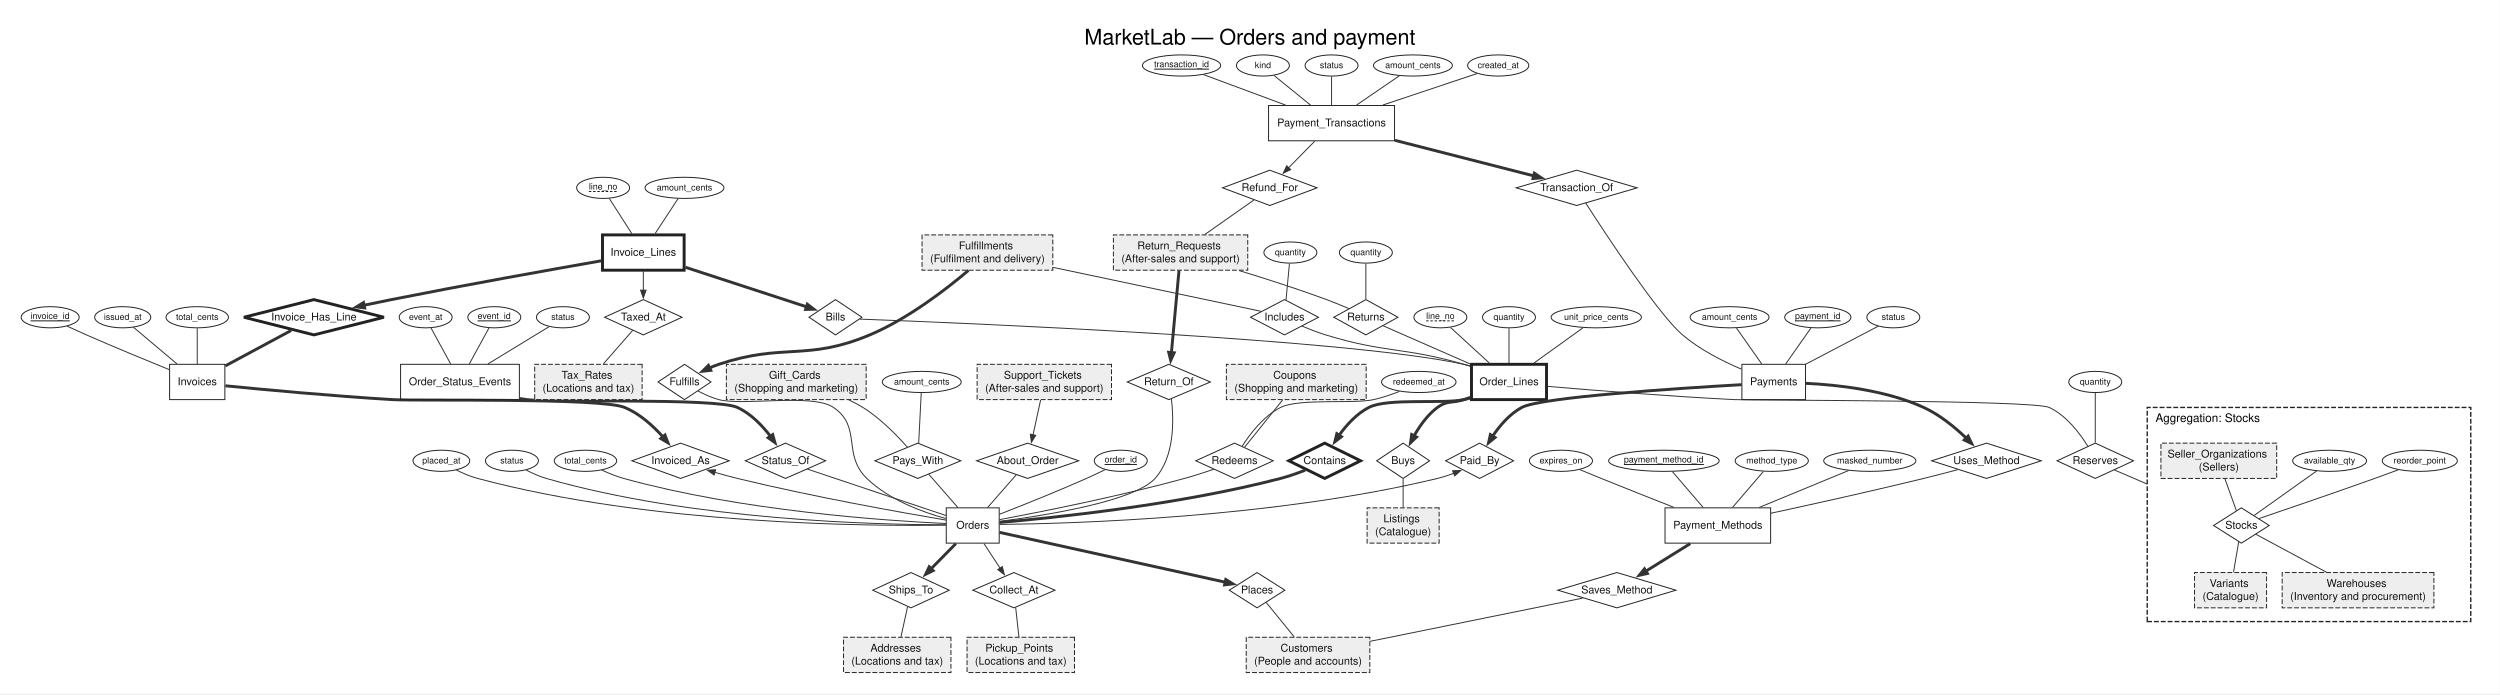
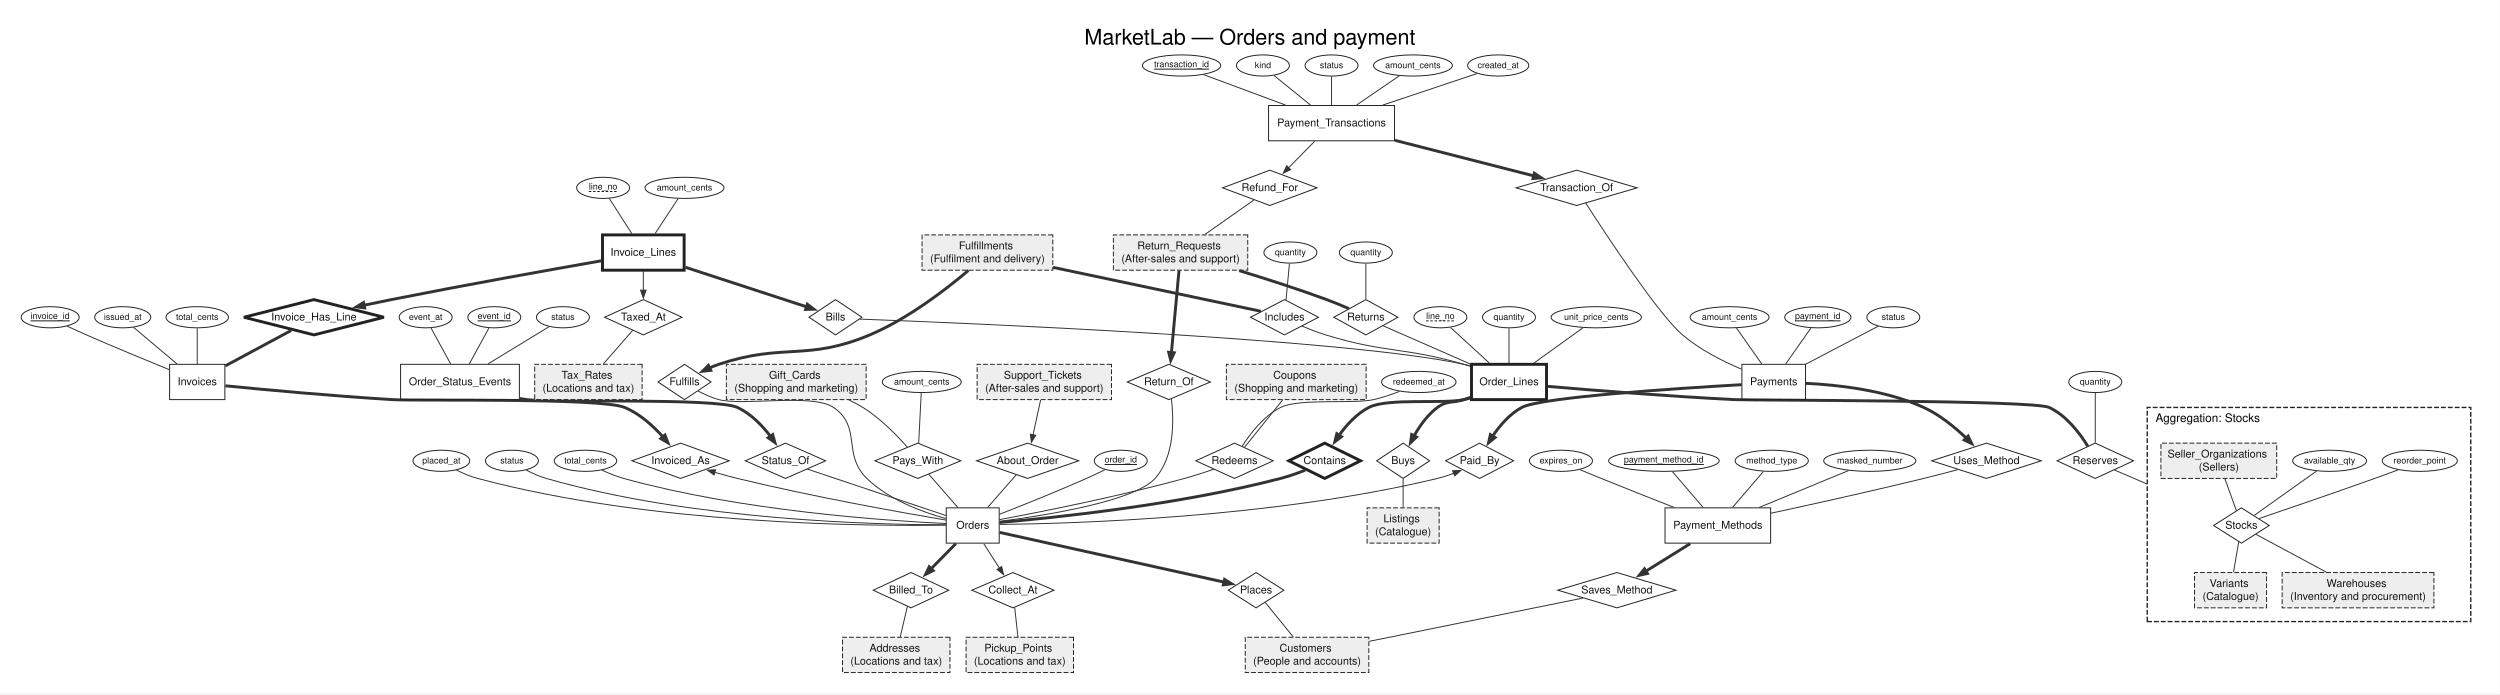
<svg xmlns="http://www.w3.org/2000/svg" width="2550pt" height="708pt" viewBox="0.00 0.00 2550.00 708.00">
  <g id="graph0" class="graph" transform="scale(1 1) rotate(0) translate(21.6 686)">
    <polygon fill="white" stroke="none" points="-21.6,21.6 -21.6,-686 2528.18,-686 2528.18,21.6 -21.6,21.6" />
    <text xml:space="preserve" text-anchor="middle" x="1253.29" y="-640.6" font-family="Helvetica,sans-Serif" font-size="22.00">MarketLab — Orders and payment</text>
    <g id="clust1" class="cluster">
      <polygon fill="none" stroke="#222222" stroke-width="1.4" stroke-dasharray="5,2" points="2168.58,-52 2168.58,-270.4 2498.58,-270.4 2498.58,-52 2168.58,-52" />
      <text xml:space="preserve" text-anchor="middle" x="2230.28" y="-255.6" font-family="Helvetica,sans-Serif" font-size="12.00">Aggregation: Stocks</text>
    </g>
    <g id="node1" class="node">
-       <polygon fill="#eeeeee" stroke="#222222" stroke-dasharray="5,2" points="948.36,-36 838.8,-36 838.8,0 948.36,0 948.36,-36" />
-       <text xml:space="preserve" text-anchor="middle" x="893.58" y="-21.3" font-family="Helvetica,sans-Serif" font-size="11.00" fill="#111111">Addresses- </text>
-       <text xml:space="preserve" text-anchor="middle" x="893.58" y="-8.1" font-family="Helvetica,sans-Serif" font-size="11.00" fill="#111111">(Locations and tax)</text>
+       <polygon fill="#eeeeee" stroke="#222222" stroke-dasharray="5,2" points="947.36,-36 837.8,-36 837.8,0 947.36,0 947.36,-36" />
+       <text xml:space="preserve" text-anchor="middle" x="892.58" y="-21.3" font-family="Helvetica,sans-Serif" font-size="11.00" fill="#111111">Addresses+ </text>
+       <text xml:space="preserve" text-anchor="middle" x="892.58" y="-8.1" font-family="Helvetica,sans-Serif" font-size="11.00" fill="#111111">(Locations and tax)</text>
    </g>
    <g id="node2" class="node">
      <polygon fill="#eeeeee" stroke="#222222" stroke-dasharray="5,2" points="1371.87,-314.4 1229.29,-314.4 1229.29,-278.4 1371.87,-278.4 1371.87,-314.4" />
      <text xml:space="preserve" text-anchor="middle" x="1300.58" y="-299.7" font-family="Helvetica,sans-Serif" font-size="11.00" fill="#111111">Coupons</text>
      <text xml:space="preserve" text-anchor="middle" x="1300.58" y="-286.5" font-family="Helvetica,sans-Serif" font-size="11.00" fill="#111111">(Shopping and marketing)</text>
    </g>
    <g id="node70" class="node">
      <polygon fill="none" stroke="#222222" points="1237.58,-234 1198.1,-216 1237.58,-198 1277.06,-216 1237.58,-234" />
      <text xml:space="preserve" text-anchor="middle" x="1237.58" y="-212.7" font-family="Helvetica,sans-Serif" font-size="11.00" fill="#111111">Redeems</text>
    </g>
    <g id="edge70" class="edge">
      <path fill="none" stroke="#333333" d="M1286.6,-278C1274.85,-263.38 1258.35,-242.84 1247.8,-229.72" />
    </g>
    <g id="node3" class="node">
-       <polygon fill="#eeeeee" stroke="#222222" stroke-dasharray="5,2" points="1375.62,-36 1249.55,-36 1249.55,0 1375.62,0 1375.62,-36" />
-       <text xml:space="preserve" text-anchor="middle" x="1312.58" y="-21.3" font-family="Helvetica,sans-Serif" font-size="11.00" fill="#111111">Customers- </text>
-       <text xml:space="preserve" text-anchor="middle" x="1312.58" y="-8.1" font-family="Helvetica,sans-Serif" font-size="11.00" fill="#111111">(People and accounts)</text>
+       <polygon fill="#eeeeee" stroke="#222222" stroke-dasharray="5,2" points="1374.62,-36 1248.55,-36 1248.55,0 1374.62,0 1374.62,-36" />
+       <text xml:space="preserve" text-anchor="middle" x="1311.58" y="-21.3" font-family="Helvetica,sans-Serif" font-size="11.00" fill="#111111">Customers+ </text>
+       <text xml:space="preserve" text-anchor="middle" x="1311.58" y="-8.1" font-family="Helvetica,sans-Serif" font-size="11.00" fill="#111111">(People and accounts)</text>
    </g>
    <g id="node4" class="node">
      <polygon fill="#eeeeee" stroke="#222222" stroke-dasharray="5,2" points="1052.27,-446.4 918.89,-446.4 918.89,-410.4 1052.27,-410.4 1052.27,-446.4" />
      <text xml:space="preserve" text-anchor="middle" x="985.58" y="-431.7" font-family="Helvetica,sans-Serif" font-size="11.00" fill="#111111">Fulfillments</text>
      <text xml:space="preserve" text-anchor="middle" x="985.58" y="-418.5" font-family="Helvetica,sans-Serif" font-size="11.00" fill="#111111">(Fulfilment and delivery)</text>
    </g>
    <g id="node67" class="node">
      <polygon fill="none" stroke="#222222" points="676.58,-314.4 649.58,-296.4 676.58,-278.4 703.58,-296.4 676.58,-314.4" />
      <text xml:space="preserve" text-anchor="middle" x="676.58" y="-293.1" font-family="Helvetica,sans-Serif" font-size="11.00" fill="#111111">Fulfills</text>
    </g>
    <g id="edge63" class="edge">
      <path fill="none" stroke="#333333" stroke-width="3" d="M966.29,-410.24C943.75,-391.14 904.57,-360.82 865.58,-344.4 801.32,-317.33 777.72,-336.49 711.58,-314.4 708.39,-313.33 705.11,-312.04 701.9,-310.64" />
      <polygon fill="#333333" stroke="#333333" stroke-width="3" points="703.4,-308.25 694.97,-307.34 700.99,-313.31 703.4,-308.25" />
    </g>
    <g id="node76" class="node">
      <polygon fill="none" stroke="#222222" points="1288.58,-380.4 1253.93,-362.4 1288.58,-344.4 1323.24,-362.4 1288.58,-380.4" />
      <text xml:space="preserve" text-anchor="middle" x="1288.58" y="-359.1" font-family="Helvetica,sans-Serif" font-size="11.00" fill="#111111">Includes</text>
    </g>
    <g id="edge79" class="edge">
-       <path fill="none" stroke="#333333" d="M1052.45,-413.28C1119.55,-399.1 1219.25,-378.04 1264.59,-368.47" />
+       <path fill="none" stroke="#333333" stroke-width="3" d="M1052.45,-413.28C1119.55,-399.1 1219.25,-378.04 1264.59,-368.47" />
    </g>
    <g id="node5" class="node">
      <polygon fill="#eeeeee" stroke="#222222" stroke-dasharray="5,2" points="861.87,-314.4 719.29,-314.4 719.29,-278.4 861.87,-278.4 861.87,-314.4" />
      <text xml:space="preserve" text-anchor="middle" x="790.58" y="-299.7" font-family="Helvetica,sans-Serif" font-size="11.00" fill="#111111">Gift_Cards</text>
      <text xml:space="preserve" text-anchor="middle" x="790.58" y="-286.5" font-family="Helvetica,sans-Serif" font-size="11.00" fill="#111111">(Shopping and marketing)</text>
    </g>
    <g id="node72" class="node">
      <polygon fill="none" stroke="#222222" points="914.58,-234 870.76,-216 914.58,-198 958.41,-216 914.58,-234" />
      <text xml:space="preserve" text-anchor="middle" x="914.58" y="-212.7" font-family="Helvetica,sans-Serif" font-size="11.00" fill="#111111">Pays_With</text>
    </g>
    <g id="edge73" class="edge">
      <path fill="none" stroke="#333333" d="M844.29,-278.05C849.25,-275.74 854.1,-273.19 858.58,-270.4 876.37,-259.32 893.27,-241.92 903.77,-230.01" />
    </g>
    <g id="node6" class="node">
      <polygon fill="none" stroke="#222222" stroke-width="3" points="676.22,-446.4 592.95,-446.4 592.95,-410.4 676.22,-410.4 676.22,-446.4" />
      <text xml:space="preserve" text-anchor="middle" x="634.58" y="-425.1" font-family="Helvetica,sans-Serif" font-size="11.00" fill="#111111">Invoice_Lines</text>
    </g>
    <g id="node64" class="node">
      <polygon fill="none" stroke="#222222" points="830.58,-380.4 803.58,-362.4 830.58,-344.4 857.58,-362.4 830.58,-380.4" />
      <text xml:space="preserve" text-anchor="middle" x="830.58" y="-359.1" font-family="Helvetica,sans-Serif" font-size="11.00" fill="#111111">Bills</text>
    </g>
    <g id="edge57" class="edge">
      <path fill="none" stroke="#333333" stroke-width="3" d="M677.59,-413.35C715,-401.14 768.21,-383.77 801,-373.06" />
      <polygon fill="#333333" stroke="#333333" stroke-width="3" points="801.85,-375.73 808.59,-370.58 800.11,-370.4 801.85,-375.73" />
    </g>
    <g id="node65" class="node">
      <polygon fill="none" stroke="#222222" points="634.58,-380.4 595.09,-362.4 634.58,-344.4 674.07,-362.4 634.58,-380.4" />
      <text xml:space="preserve" text-anchor="middle" x="634.58" y="-359.1" font-family="Helvetica,sans-Serif" font-size="11.00" fill="#111111">Taxed_At</text>
    </g>
    <g id="edge59" class="edge">
      <path fill="none" stroke="#333333" d="M634.58,-409.23C634.58,-403.17 634.58,-396.3 634.58,-389.74" />
      <polygon fill="#333333" stroke="#333333" points="637.38,-390.03 634.58,-382.03 631.78,-390.03 637.38,-390.03" />
    </g>
    <g id="node66" class="node">
      <polygon fill="none" stroke="#222222" stroke-width="3" points="298.58,-380.4 227.19,-362.4 298.58,-344.4 369.97,-362.4 298.58,-380.4" />
      <text xml:space="preserve" text-anchor="middle" x="298.58" y="-359.1" font-family="Helvetica,sans-Serif" font-size="11.00" fill="#111111">Invoice_Has_Line</text>
    </g>
    <g id="edge61" class="edge">
      <path fill="none" stroke="#333333" stroke-width="3" d="M591.76,-419.99C540.68,-411.05 452.76,-395.36 377.58,-380.4 368.49,-378.59 358.83,-376.58 349.51,-374.6" />
      <polygon fill="#333333" stroke="#333333" stroke-width="3" points="350.36,-371.92 341.95,-372.98 349.18,-377.4 350.36,-371.92" />
    </g>
    <g id="node7" class="node">
      <ellipse fill="none" stroke="#222222" cx="593.58" cy="-494.4" rx="27" ry="10.8" />
      <text xml:space="preserve" text-anchor="start" x="579.07" y="-492.7" font-family="Helvetica,sans-Serif" font-size="9.00" fill="#111111">line_no</text>
      <line x1="579.07" y1="-490.70" x2="608.09" y2="-490.70" stroke="black" stroke-width="0.9" stroke-dasharray="2.5,1.8" />
    </g>
    <g id="edge1" class="edge">
      <path fill="none" stroke="#333333" d="M599.81,-483.68C605.9,-474.17 615.34,-459.44 622.84,-447.73" />
    </g>
    <g id="node8" class="node">
      <ellipse fill="none" stroke="#222222" cx="676.58" cy="-494.4" rx="40.25" ry="10.8" />
      <text xml:space="preserve" text-anchor="middle" x="676.58" y="-491.7" font-family="Helvetica,sans-Serif" font-size="9.00" fill="#111111">amount_cents</text>
    </g>
    <g id="edge2" class="edge">
      <path fill="none" stroke="#333333" d="M670.02,-483.4C663.79,-473.91 654.28,-459.41 646.67,-447.83" />
    </g>
    <g id="node9" class="node">
      <polygon fill="none" stroke="#222222" points="207.76,-314.4 151.41,-314.4 151.41,-278.4 207.76,-278.4 207.76,-314.4" />
      <text xml:space="preserve" text-anchor="middle" x="179.58" y="-293.1" font-family="Helvetica,sans-Serif" font-size="11.00" fill="#111111">Invoices</text>
    </g>
    <g id="node63" class="node">
      <polygon fill="none" stroke="#222222" points="672.58,-234 622.94,-216 672.58,-198 722.22,-216 672.58,-234" />
      <text xml:space="preserve" text-anchor="middle" x="672.58" y="-212.7" font-family="Helvetica,sans-Serif" font-size="11.00" fill="#111111">Invoiced_As</text>
    </g>
    <g id="edge55" class="edge">
      <path fill="none" stroke="#333333" stroke-width="3" d="M208.22,-292.49C246.85,-288.66 317.84,-282.02 378.58,-278.4 404.88,-276.83 591.24,-280.5 615.58,-270.4 630.89,-264.05 644.57,-251.59 654.69,-240.31" />
      <polygon fill="#333333" stroke="#333333" stroke-width="3" points="656.69,-242.28 659.7,-234.35 652.41,-238.67 656.69,-242.28" />
    </g>
    <g id="node10" class="node">
      <ellipse fill="none" stroke="#222222" cx="29.58" cy="-362.4" rx="29.58" ry="10.8" />
      <text xml:space="preserve" text-anchor="start" x="9.57" y="-360.7" font-family="Helvetica,sans-Serif" font-size="9.00" fill="#111111">invoice_id</text>
      <line x1="9.57" y1="-358.70" x2="49.59" y2="-358.70" stroke="black" stroke-width="0.9" />
    </g>
    <g id="edge3" class="edge">
      <path fill="none" stroke="#333333" d="M46.84,-353.31C53.04,-350.45 60.11,-347.23 66.58,-344.4 95.2,-331.88 128.21,-318.24 151.13,-308.9" />
    </g>
    <g id="node11" class="node">
      <ellipse fill="none" stroke="#222222" cx="103.58" cy="-362.4" rx="28.61" ry="10.8" />
      <text xml:space="preserve" text-anchor="middle" x="103.58" y="-359.7" font-family="Helvetica,sans-Serif" font-size="9.00" fill="#111111">issued_at</text>
    </g>
    <g id="edge4" class="edge">
      <path fill="none" stroke="#333333" d="M114.47,-352.23C126.05,-342.48 144.62,-326.84 158.98,-314.75" />
    </g>
    <g id="node12" class="node">
      <ellipse fill="none" stroke="#222222" cx="179.58" cy="-362.4" rx="31.84" ry="10.8" />
      <text xml:space="preserve" text-anchor="middle" x="179.58" y="-359.7" font-family="Helvetica,sans-Serif" font-size="9.00" fill="#111111">total_cents</text>
    </g>
    <g id="edge5" class="edge">
      <path fill="none" stroke="#333333" d="M179.58,-351.12C179.58,-341.29 179.58,-326.3 179.58,-314.65" />
    </g>
    <g id="node13" class="node">
      <polygon fill="#eeeeee" stroke="#222222" stroke-dasharray="5,2" points="1446.32,-168 1372.84,-168 1372.84,-132 1446.32,-132 1446.32,-168" />
      <text xml:space="preserve" text-anchor="middle" x="1409.58" y="-153.3" font-family="Helvetica,sans-Serif" font-size="11.00" fill="#111111">Listings</text>
      <text xml:space="preserve" text-anchor="middle" x="1409.58" y="-140.1" font-family="Helvetica,sans-Serif" font-size="11.00" fill="#111111">(Catalogue)</text>
    </g>
    <g id="node14" class="node">
      <polygon fill="none" stroke="#222222" stroke-width="3" points="1555.85,-314.4 1479.32,-314.4 1479.32,-278.4 1555.85,-278.4 1555.85,-314.4" />
      <text xml:space="preserve" text-anchor="middle" x="1517.58" y="-293.1" font-family="Helvetica,sans-Serif" font-size="11.00" fill="#111111">Order_Lines</text>
    </g>
    <g id="node55" class="node">
      <polygon fill="none" stroke="#222222" points="1409.58,-234 1382.58,-216 1409.58,-198 1436.58,-216 1409.58,-234" />
      <text xml:space="preserve" text-anchor="middle" x="1409.58" y="-212.7" font-family="Helvetica,sans-Serif" font-size="11.00" fill="#111111">Buys</text>
    </g>
    <g id="edge39" class="edge">
      <path fill="none" stroke="#333333" stroke-width="3" d="M1478,-280.58C1475.83,-279.83 1473.68,-279.1 1471.58,-278.4 1459.71,-274.45 1454.63,-277.87 1444.58,-270.4 1434.5,-262.9 1426.48,-251.58 1420.68,-241.28" />
      <polygon fill="#333333" stroke="#333333" stroke-width="3" points="1423.29,-240.24 1417.15,-234.4 1418.31,-242.79 1423.29,-240.24" />
    </g>
    <g id="node56" class="node">
      <polygon fill="none" stroke="#222222" stroke-width="3" points="1329.58,-234 1292.99,-216 1329.58,-198 1366.17,-216 1329.58,-234" />
      <text xml:space="preserve" text-anchor="middle" x="1329.58" y="-212.7" font-family="Helvetica,sans-Serif" font-size="11.00" fill="#111111">Contains</text>
    </g>
    <g id="edge41" class="edge">
      <path fill="none" stroke="#333333" stroke-width="3" d="M1477.89,-279.98C1475.77,-279.39 1473.66,-278.86 1471.58,-278.4 1450.47,-273.72 1393.8,-280.32 1374.58,-270.4 1362.14,-263.98 1351.76,-252.48 1344.12,-241.8" />
      <polygon fill="#333333" stroke="#333333" stroke-width="3" points="1346.65,-240.54 1339.91,-235.39 1341.97,-243.62 1346.65,-240.54" />
    </g>
    <g id="node74" class="node">
      <polygon fill="none" stroke="#222222" points="2115.58,-234 2076.59,-216 2115.58,-198 2154.58,-216 2115.58,-234" />
      <text xml:space="preserve" text-anchor="middle" x="2115.58" y="-212.7" font-family="Helvetica,sans-Serif" font-size="11.00" fill="#111111">Reserves</text>
    </g>
    <g id="edge76" class="edge">
-       <path fill="none" stroke="#333333" d="M1557.02,-291.9C1602.8,-287.97 1680.6,-281.71 1747.58,-278.4 1765.4,-277.52 2052.42,-277.95 2068.58,-270.4 2086.26,-262.14 2100.02,-243.74 2107.96,-230.85" />
+       <path fill="none" stroke="#333333" stroke-width="3" d="M1557.02,-291.9C1602.8,-287.97 1680.6,-281.71 1747.58,-278.4 1765.4,-277.52 2052.42,-277.95 2068.58,-270.4 2086.26,-262.14 2100.02,-243.74 2107.96,-230.85" />
    </g>
    <g id="node15" class="node">
      <ellipse fill="none" stroke="#222222" cx="1447.58" cy="-362.4" rx="27" ry="10.8" />
      <text xml:space="preserve" text-anchor="start" x="1433.07" y="-360.7" font-family="Helvetica,sans-Serif" font-size="9.00" fill="#111111">line_no</text>
      <line x1="1433.07" y1="-358.70" x2="1462.09" y2="-358.70" stroke="black" stroke-width="0.9" stroke-dasharray="2.5,1.8" />
    </g>
    <g id="edge6" class="edge">
      <path fill="none" stroke="#333333" d="M1457.91,-351.96C1468.25,-342.5 1484.45,-327.69 1497.36,-315.89" />
    </g>
    <g id="node16" class="node">
      <ellipse fill="none" stroke="#222222" cx="1517.58" cy="-362.4" rx="27" ry="10.8" />
      <text xml:space="preserve" text-anchor="middle" x="1517.58" y="-359.7" font-family="Helvetica,sans-Serif" font-size="9.00" fill="#111111">quantity</text>
    </g>
    <g id="edge7" class="edge">
      <path fill="none" stroke="#333333" d="M1517.58,-351.12C1517.58,-341.58 1517.58,-327.16 1517.58,-315.66" />
    </g>
    <g id="node17" class="node">
      <ellipse fill="none" stroke="#222222" cx="1606.58" cy="-362.4" rx="46.07" ry="10.8" />
      <text xml:space="preserve" text-anchor="middle" x="1606.58" y="-359.7" font-family="Helvetica,sans-Serif" font-size="9.00" fill="#111111">unit_price_cents</text>
    </g>
    <g id="edge8" class="edge">
      <path fill="none" stroke="#333333" d="M1593.06,-351.68C1579.84,-342.17 1559.36,-327.44 1543.07,-315.73" />
    </g>
    <g id="node18" class="node">
      <polygon fill="none" stroke="#222222" points="508.16,-314.4 387,-314.4 387,-278.4 508.16,-278.4 508.16,-314.4" />
      <text xml:space="preserve" text-anchor="middle" x="447.58" y="-293.1" font-family="Helvetica,sans-Serif" font-size="11.00" fill="#111111">Order_Status_Events</text>
    </g>
    <g id="node57" class="node">
      <polygon fill="none" stroke="#222222" points="779.58,-234 738.65,-216 779.58,-198 820.52,-216 779.58,-234" />
      <text xml:space="preserve" text-anchor="middle" x="779.58" y="-212.7" font-family="Helvetica,sans-Serif" font-size="11.00" fill="#111111">Status_Of</text>
    </g>
    <g id="edge43" class="edge">
      <path fill="none" stroke="#333333" stroke-width="3" d="M508.63,-279.5C510.97,-279.1 513.29,-278.73 515.58,-278.4 539.25,-275.04 708.88,-280.43 730.58,-270.4 744.26,-264.08 755.86,-251.99 764.34,-240.91" />
      <polygon fill="#333333" stroke="#333333" stroke-width="3" points="766.52,-242.68 768.85,-234.53 761.95,-239.44 766.52,-242.68" />
    </g>
    <g id="node19" class="node">
      <ellipse fill="none" stroke="#222222" cx="482.58" cy="-362.4" rx="27" ry="10.8" />
      <text xml:space="preserve" text-anchor="start" x="465.57" y="-360.7" font-family="Helvetica,sans-Serif" font-size="9.00" fill="#111111">event_id</text>
      <line x1="465.57" y1="-358.70" x2="499.59" y2="-358.70" stroke="black" stroke-width="0.9" />
    </g>
    <g id="edge9" class="edge">
      <path fill="none" stroke="#333333" d="M477.11,-351.4C471.77,-341.63 463.52,-326.55 457.1,-314.8" />
    </g>
    <g id="node20" class="node">
      <ellipse fill="none" stroke="#222222" cx="552.58" cy="-362.4" rx="27" ry="10.8" />
      <text xml:space="preserve" text-anchor="middle" x="552.58" y="-359.7" font-family="Helvetica,sans-Serif" font-size="9.00" fill="#111111">status</text>
    </g>
    <g id="edge10" class="edge">
      <path fill="none" stroke="#333333" d="M538.42,-352.77C522.52,-343.08 496.31,-327.1 476.12,-314.8" />
    </g>
    <g id="node21" class="node">
      <ellipse fill="none" stroke="#222222" cx="412.58" cy="-362.4" rx="27" ry="10.8" />
      <text xml:space="preserve" text-anchor="middle" x="412.58" y="-359.7" font-family="Helvetica,sans-Serif" font-size="9.00" fill="#111111">event_at</text>
    </g>
    <g id="edge11" class="edge">
      <path fill="none" stroke="#333333" d="M418.05,-351.4C423.4,-341.63 431.64,-326.55 438.06,-314.8" />
    </g>
    <g id="node22" class="node">
      <polygon fill="none" stroke="#222222" points="997.58,-168 943.58,-168 943.58,-132 997.58,-132 997.58,-168" />
      <text xml:space="preserve" text-anchor="middle" x="970.58" y="-146.7" font-family="Helvetica,sans-Serif" font-size="11.00" fill="#111111">Orders</text>
    </g>
    <g id="node52" class="node">
-       <polygon fill="none" stroke="#222222" points="1012.58,-102 970.68,-84 1012.58,-66 1054.48,-84 1012.58,-102" />
-       <text xml:space="preserve" text-anchor="middle" x="1012.58" y="-80.7" font-family="Helvetica,sans-Serif" font-size="11.00" fill="#111111">Collect_At</text>
+       <polygon fill="none" stroke="#222222" points="1011.58,-102 969.68,-84 1011.58,-66 1053.48,-84 1011.58,-102" />
+       <text xml:space="preserve" text-anchor="middle" x="1011.58" y="-80.7" font-family="Helvetica,sans-Serif" font-size="11.00" fill="#111111">Collect_At</text>
    </g>
    <g id="edge33" class="edge">
-       <path fill="none" stroke="#333333" d="M982.06,-131.51C987.16,-123.74 993.21,-114.52 998.57,-106.34" />
-       <polygon fill="#333333" stroke="#333333" points="1000.77,-108.1 1002.82,-99.88 996.09,-105.03 1000.77,-108.1" />
+       <path fill="none" stroke="#333333" d="M981.79,-131.51C986.71,-123.82 992.55,-114.71 997.74,-106.6" />
+       <polygon fill="#333333" stroke="#333333" points="1000.09,-108.13 1002.05,-99.89 995.37,-105.11 1000.09,-108.13" />
    </g>
    <g id="node53" class="node">
-       <polygon fill="none" stroke="#222222" points="907.58,-102 868.58,-84 907.58,-66 946.58,-84 907.58,-102" />
-       <text xml:space="preserve" text-anchor="middle" x="907.58" y="-80.7" font-family="Helvetica,sans-Serif" font-size="11.00" fill="#111111">Ships_To</text>
+       <polygon fill="none" stroke="#222222" points="907.58,-102 869.06,-84 907.58,-66 946.1,-84 907.58,-102" />
+       <text xml:space="preserve" text-anchor="middle" x="907.58" y="-80.7" font-family="Helvetica,sans-Serif" font-size="11.00" fill="#111111">Billed_To</text>
    </g>
    <g id="edge35" class="edge">
      <path fill="none" stroke="#333333" stroke-width="3" d="M953.37,-131.51C945.53,-123.55 936.2,-114.07 928.01,-105.76" />
      <polygon fill="#333333" stroke="#333333" stroke-width="3" points="930.19,-103.97 922.58,-100.24 926.2,-107.9 930.19,-103.97" />
    </g>
    <g id="node54" class="node">
-       <polygon fill="none" stroke="#222222" points="1260.58,-102 1232.21,-84 1260.58,-66 1288.95,-84 1260.58,-102" />
-       <text xml:space="preserve" text-anchor="middle" x="1260.58" y="-80.7" font-family="Helvetica,sans-Serif" font-size="11.00" fill="#111111">Places</text>
+       <polygon fill="none" stroke="#222222" points="1259.58,-102 1231.21,-84 1259.58,-66 1287.95,-84 1259.58,-102" />
+       <text xml:space="preserve" text-anchor="middle" x="1259.58" y="-80.7" font-family="Helvetica,sans-Serif" font-size="11.00" fill="#111111">Places</text>
    </g>
    <g id="edge37" class="edge">
-       <path fill="none" stroke="#333333" stroke-width="3" d="M997.86,-142.98C1051.61,-131.12 1170.94,-104.78 1228.42,-92.1" />
-       <polygon fill="#333333" stroke="#333333" stroke-width="3" points="1228.7,-94.9 1235.91,-90.45 1227.49,-89.44 1228.7,-94.9" />
+       <path fill="none" stroke="#333333" stroke-width="3" d="M998.03,-142.92C1051.61,-131.06 1169.86,-104.87 1227.18,-92.18" />
+       <polygon fill="#333333" stroke="#333333" stroke-width="3" points="1227.44,-94.99 1234.65,-90.52 1226.23,-89.52 1227.44,-94.99" />
    </g>
    <g id="node23" class="node">
      <ellipse fill="none" stroke="#222222" cx="1121.58" cy="-216" rx="27" ry="10.8" />
      <text xml:space="preserve" text-anchor="start" x="1105.07" y="-214.3" font-family="Helvetica,sans-Serif" font-size="9.00" fill="#111111">order_id</text>
      <line x1="1105.07" y1="-212.30" x2="1138.09" y2="-212.30" stroke="black" stroke-width="0.9" />
    </g>
    <g id="edge12" class="edge">
      <path fill="none" stroke="#333333" d="M1105.66,-206.99C1099.71,-204.07 1092.88,-200.8 1086.58,-198 1056.6,-184.66 1021.63,-170.71 997.99,-161.5" />
    </g>
    <g id="node24" class="node">
      <ellipse fill="none" stroke="#222222" cx="428.58" cy="-216" rx="28.94" ry="10.8" />
      <text xml:space="preserve" text-anchor="middle" x="428.58" y="-213.3" font-family="Helvetica,sans-Serif" font-size="9.00" fill="#111111">placed_at</text>
    </g>
    <g id="edge13" class="edge">
      <path fill="none" stroke="#333333" d="M443.99,-206.5C450.47,-203.31 458.21,-199.98 465.58,-198 642.92,-150.49 866.37,-149.19 943.19,-150.35" />
    </g>
    <g id="node25" class="node">
      <ellipse fill="none" stroke="#222222" cx="500.58" cy="-216" rx="27" ry="10.8" />
      <text xml:space="preserve" text-anchor="middle" x="500.58" y="-213.3" font-family="Helvetica,sans-Serif" font-size="9.00" fill="#111111">status</text>
    </g>
    <g id="edge14" class="edge">
      <path fill="none" stroke="#333333" d="M515.12,-206.54C521.25,-203.36 528.57,-200.02 535.58,-198 685.06,-155.03 873.69,-150.73 943.23,-150.73" />
    </g>
    <g id="node26" class="node">
      <ellipse fill="none" stroke="#222222" cx="575.58" cy="-216" rx="31.84" ry="10.8" />
      <text xml:space="preserve" text-anchor="middle" x="575.58" y="-213.3" font-family="Helvetica,sans-Serif" font-size="9.00" fill="#111111">total_cents</text>
    </g>
    <g id="edge15" class="edge">
      <path fill="none" stroke="#333333" d="M592.29,-206.49C599.06,-203.37 607.04,-200.1 614.58,-198 734.11,-164.77 882.93,-154.8 943.27,-152.01" />
    </g>
    <g id="node27" class="node">
      <polygon fill="none" stroke="#222222" points="1784.44,-168 1676.72,-168 1676.72,-132 1784.44,-132 1784.44,-168" />
      <text xml:space="preserve" text-anchor="middle" x="1730.58" y="-146.7" font-family="Helvetica,sans-Serif" font-size="11.00" fill="#111111">Payment_Methods</text>
    </g>
    <g id="node58" class="node">
      <polygon fill="none" stroke="#222222" points="1627.58,-102 1567.31,-84 1627.58,-66 1687.85,-84 1627.58,-102" />
      <text xml:space="preserve" text-anchor="middle" x="1627.58" y="-80.7" font-family="Helvetica,sans-Serif" font-size="11.00" fill="#111111">Saves_Method</text>
    </g>
    <g id="edge45" class="edge">
      <path fill="none" stroke="#333333" stroke-width="3" d="M1702.44,-131.51C1688.29,-122.72 1671.17,-112.08 1656.87,-103.2" />
      <polygon fill="#333333" stroke="#333333" stroke-width="3" points="1658.71,-101.04 1650.44,-99.2 1655.75,-105.8 1658.71,-101.04" />
    </g>
    <g id="node28" class="node">
      <ellipse fill="none" stroke="#222222" cx="1675.58" cy="-216" rx="56.41" ry="10.8" />
      <text xml:space="preserve" text-anchor="start" x="1634.8" y="-214.3" font-family="Helvetica,sans-Serif" font-size="9.00" fill="#111111">payment_method_id</text>
      <line x1="1634.80" y1="-212.30" x2="1716.36" y2="-212.30" stroke="black" stroke-width="0.9" />
    </g>
    <g id="edge16" class="edge">
      <path fill="none" stroke="#333333" d="M1684.18,-205C1692.57,-195.23 1705.53,-180.15 1715.63,-168.4" />
    </g>
    <g id="node29" class="node">
      <ellipse fill="none" stroke="#222222" cx="1785.58" cy="-216" rx="37.34" ry="10.8" />
      <text xml:space="preserve" text-anchor="middle" x="1785.58" y="-213.3" font-family="Helvetica,sans-Serif" font-size="9.00" fill="#111111">method_type</text>
    </g>
    <g id="edge17" class="edge">
      <path fill="none" stroke="#333333" d="M1776.99,-205C1768.59,-195.23 1755.63,-180.15 1745.54,-168.4" />
    </g>
    <g id="node30" class="node">
      <ellipse fill="none" stroke="#222222" cx="1885.58" cy="-216" rx="47.03" ry="10.8" />
      <text xml:space="preserve" text-anchor="middle" x="1885.58" y="-213.3" font-family="Helvetica,sans-Serif" font-size="9.00" fill="#111111">masked_number</text>
    </g>
    <g id="edge18" class="edge">
      <path fill="none" stroke="#333333" d="M1864.03,-206.1C1840.49,-196.38 1802.2,-180.57 1772.66,-168.37" />
    </g>
    <g id="node31" class="node">
      <ellipse fill="none" stroke="#222222" cx="1570.58" cy="-216" rx="32.17" ry="10.8" />
      <text xml:space="preserve" text-anchor="middle" x="1570.58" y="-213.3" font-family="Helvetica,sans-Serif" font-size="9.00" fill="#111111">expires_on</text>
    </g>
    <g id="edge19" class="edge">
      <path fill="none" stroke="#333333" d="M1589.74,-206.98C1596.62,-204.12 1604.44,-200.89 1611.58,-198 1636.08,-188.08 1663.52,-177.23 1685.87,-168.45" />
    </g>
    <g id="node32" class="node">
      <polygon fill="none" stroke="#222222" points="1400.83,-578.4 1272.33,-578.4 1272.33,-542.4 1400.83,-542.4 1400.83,-578.4" />
      <text xml:space="preserve" text-anchor="middle" x="1336.58" y="-557.1" font-family="Helvetica,sans-Serif" font-size="11.00" fill="#111111">Payment_Transactions</text>
    </g>
    <g id="node61" class="node">
      <polygon fill="none" stroke="#222222" points="1273.58,-512.4 1225.4,-494.4 1273.58,-476.4 1321.77,-494.4 1273.58,-512.4" />
      <text xml:space="preserve" text-anchor="middle" x="1273.58" y="-491.1" font-family="Helvetica,sans-Serif" font-size="11.00" fill="#111111">Refund_For</text>
    </g>
    <g id="edge51" class="edge">
      <path fill="none" stroke="#333333" d="M1319.37,-541.91C1311.09,-533.5 1301.14,-523.39 1292.63,-514.75" />
      <polygon fill="#333333" stroke="#333333" points="1294.85,-513.01 1287.24,-509.28 1290.86,-516.94 1294.85,-513.01" />
    </g>
    <g id="node62" class="node">
      <polygon fill="none" stroke="#222222" points="1586.58,-512.4 1524.87,-494.4 1586.58,-476.4 1648.29,-494.4 1586.58,-512.4" />
      <text xml:space="preserve" text-anchor="middle" x="1586.58" y="-491.1" font-family="Helvetica,sans-Serif" font-size="11.00" fill="#111111">Transaction_Of</text>
    </g>
    <g id="edge53" class="edge">
      <path fill="none" stroke="#333333" stroke-width="3" d="M1401.29,-542.84C1445.8,-531.44 1503.74,-516.61 1542.88,-506.59" />
      <polygon fill="#333333" stroke="#333333" stroke-width="3" points="1543.44,-509.34 1550.49,-504.64 1542.05,-503.91 1543.44,-509.34" />
    </g>
    <g id="node33" class="node">
      <ellipse fill="none" stroke="#222222" cx="1183.58" cy="-619.2" rx="39.93" ry="10.8" />
      <text xml:space="preserve" text-anchor="start" x="1155.56" y="-617.5" font-family="Helvetica,sans-Serif" font-size="9.00" fill="#111111">transaction_id</text>
      <line x1="1155.56" y1="-615.50" x2="1211.60" y2="-615.50" stroke="black" stroke-width="0.9" />
    </g>
    <g id="edge20" class="edge">
      <path fill="none" stroke="#333333" d="M1205.83,-609.94C1227.71,-601.82 1261.79,-589.17 1289.67,-578.82" />
    </g>
    <g id="node34" class="node">
      <ellipse fill="none" stroke="#222222" cx="1266.58" cy="-619.2" rx="27" ry="10.8" />
      <text xml:space="preserve" text-anchor="middle" x="1266.58" y="-616.5" font-family="Helvetica,sans-Serif" font-size="9.00" fill="#111111">kind</text>
    </g>
    <g id="edge21" class="edge">
      <path fill="none" stroke="#333333" d="M1277.83,-609.07C1287.88,-600.92 1302.87,-588.75 1315.2,-578.75" />
    </g>
    <g id="node35" class="node">
      <ellipse fill="none" stroke="#222222" cx="1336.58" cy="-619.2" rx="27" ry="10.8" />
      <text xml:space="preserve" text-anchor="middle" x="1336.58" y="-616.5" font-family="Helvetica,sans-Serif" font-size="9.00" fill="#111111">status</text>
    </g>
    <g id="edge22" class="edge">
      <path fill="none" stroke="#333333" d="M1336.58,-608.05C1336.58,-599.88 1336.58,-588.22 1336.58,-578.6" />
    </g>
    <g id="node36" class="node">
      <ellipse fill="none" stroke="#222222" cx="1419.58" cy="-619.2" rx="40.25" ry="10.8" />
      <text xml:space="preserve" text-anchor="middle" x="1419.58" y="-616.5" font-family="Helvetica,sans-Serif" font-size="9.00" fill="#111111">amount_cents</text>
    </g>
    <g id="edge23" class="edge">
      <path fill="none" stroke="#333333" d="M1405.88,-608.82C1394,-600.69 1376.49,-588.71 1362.05,-578.83" />
    </g>
    <g id="node37" class="node">
      <ellipse fill="none" stroke="#222222" cx="1506.58" cy="-619.2" rx="31.2" ry="10.8" />
      <text xml:space="preserve" text-anchor="middle" x="1506.58" y="-616.5" font-family="Helvetica,sans-Serif" font-size="9.00" fill="#111111">created_at</text>
    </g>
    <g id="edge24" class="edge">
      <path fill="none" stroke="#333333" d="M1485.05,-611.01C1461.02,-602.98 1421.26,-589.69 1388.93,-578.89" />
    </g>
    <g id="node38" class="node">
      <polygon fill="none" stroke="#222222" points="1820.04,-314.4 1755.13,-314.4 1755.13,-278.4 1820.04,-278.4 1820.04,-314.4" />
      <text xml:space="preserve" text-anchor="middle" x="1787.58" y="-293.1" font-family="Helvetica,sans-Serif" font-size="11.00" fill="#111111">Payments</text>
    </g>
    <g id="node59" class="node">
      <polygon fill="none" stroke="#222222" points="2004.58,-234 1948.67,-216 2004.58,-198 2060.5,-216 2004.58,-234" />
      <text xml:space="preserve" text-anchor="middle" x="2004.58" y="-212.7" font-family="Helvetica,sans-Serif" font-size="11.00" fill="#111111">Uses_Method</text>
    </g>
    <g id="edge47" class="edge">
      <path fill="none" stroke="#333333" stroke-width="3" d="M1820.37,-295C1852.38,-293.49 1901.78,-288.13 1940.58,-270.4 1956.83,-262.98 1972.29,-250.3 1983.94,-239.15" />
      <polygon fill="#333333" stroke="#333333" stroke-width="3" points="1985.89,-241.16 1989.56,-233.52 1981.93,-237.21 1985.89,-241.16" />
    </g>
    <g id="node60" class="node">
      <polygon fill="none" stroke="#222222" points="1487.58,-234 1452.93,-216 1487.58,-198 1522.24,-216 1487.58,-234" />
      <text xml:space="preserve" text-anchor="middle" x="1487.58" y="-212.7" font-family="Helvetica,sans-Serif" font-size="11.00" fill="#111111">Paid_By</text>
    </g>
    <g id="edge49" class="edge">
      <path fill="none" stroke="#333333" stroke-width="3" d="M1755.03,-293.64C1690.29,-289.95 1549.91,-280.83 1530.58,-270.4 1518.3,-263.77 1508.25,-252.01 1500.96,-241.21" />
      <polygon fill="#333333" stroke="#333333" stroke-width="3" points="1503.35,-239.76 1496.77,-234.42 1498.59,-242.7 1503.35,-239.76" />
    </g>
    <g id="node39" class="node">
      <ellipse fill="none" stroke="#222222" cx="1832.58" cy="-362.4" rx="33.78" ry="10.8" />
      <text xml:space="preserve" text-anchor="start" x="1809.32" y="-360.7" font-family="Helvetica,sans-Serif" font-size="9.00" fill="#111111">payment_id</text>
      <line x1="1809.32" y1="-358.70" x2="1855.84" y2="-358.70" stroke="black" stroke-width="0.9" />
    </g>
    <g id="edge25" class="edge">
      <path fill="none" stroke="#333333" d="M1825.55,-351.4C1818.68,-341.63 1808.08,-326.55 1799.82,-314.8" />
    </g>
    <g id="node40" class="node">
      <ellipse fill="none" stroke="#222222" cx="1909.58" cy="-362.4" rx="27" ry="10.8" />
      <text xml:space="preserve" text-anchor="middle" x="1909.58" y="-359.7" font-family="Helvetica,sans-Serif" font-size="9.00" fill="#111111">status</text>
    </g>
    <g id="edge26" class="edge">
      <path fill="none" stroke="#333333" d="M1894.13,-353.29C1875.66,-343.61 1844.26,-327.13 1820.32,-314.57" />
    </g>
    <g id="node41" class="node">
      <ellipse fill="none" stroke="#222222" cx="1742.58" cy="-362.4" rx="40.25" ry="10.8" />
      <text xml:space="preserve" text-anchor="middle" x="1742.58" y="-359.7" font-family="Helvetica,sans-Serif" font-size="9.00" fill="#111111">amount_cents</text>
    </g>
    <g id="edge27" class="edge">
      <path fill="none" stroke="#333333" d="M1749.61,-351.4C1756.48,-341.63 1767.09,-326.55 1775.34,-314.8" />
    </g>
    <g id="node42" class="node">
-       <polygon fill="#eeeeee" stroke="#222222" stroke-dasharray="5,2" points="1074.36,-36 964.8,-36 964.8,0 1074.36,0 1074.36,-36" />
-       <text xml:space="preserve" text-anchor="middle" x="1019.58" y="-21.3" font-family="Helvetica,sans-Serif" font-size="11.00" fill="#111111">Pickup_Points- </text>
-       <text xml:space="preserve" text-anchor="middle" x="1019.58" y="-8.1" font-family="Helvetica,sans-Serif" font-size="11.00" fill="#111111">(Locations and tax)</text>
+       <polygon fill="#eeeeee" stroke="#222222" stroke-dasharray="5,2" points="1073.36,-36 963.8,-36 963.8,0 1073.36,0 1073.36,-36" />
+       <text xml:space="preserve" text-anchor="middle" x="1018.58" y="-21.3" font-family="Helvetica,sans-Serif" font-size="11.00" fill="#111111">Pickup_Points+ </text>
+       <text xml:space="preserve" text-anchor="middle" x="1018.58" y="-8.1" font-family="Helvetica,sans-Serif" font-size="11.00" fill="#111111">(Locations and tax)</text>
    </g>
    <g id="node43" class="node">
      <polygon fill="#eeeeee" stroke="#222222" stroke-dasharray="5,2" points="1251.11,-446.4 1114.05,-446.4 1114.05,-410.4 1251.11,-410.4 1251.11,-446.4" />
      <text xml:space="preserve" text-anchor="middle" x="1182.58" y="-431.7" font-family="Helvetica,sans-Serif" font-size="11.00" fill="#111111">Return_Requests</text>
      <text xml:space="preserve" text-anchor="middle" x="1182.58" y="-418.5" font-family="Helvetica,sans-Serif" font-size="11.00" fill="#111111">(After-sales and support)</text>
    </g>
    <g id="node68" class="node">
      <polygon fill="none" stroke="#222222" points="1170.58,-314.4 1128.2,-296.4 1170.58,-278.4 1212.96,-296.4 1170.58,-314.4" />
      <text xml:space="preserve" text-anchor="middle" x="1170.58" y="-293.1" font-family="Helvetica,sans-Serif" font-size="11.00" fill="#111111">Return_Of</text>
    </g>
    <g id="edge65" class="edge">
      <path fill="none" stroke="#333333" stroke-width="3" d="M1180.99,-410.14C1179.01,-388.73 1175.61,-351.92 1173.24,-326.21" />
      <polygon fill="#333333" stroke="#333333" stroke-width="3" points="1176.05,-326.14 1172.52,-318.43 1170.47,-326.66 1176.05,-326.14" />
    </g>
    <g id="node78" class="node">
      <polygon fill="none" stroke="#222222" points="1371.58,-380.4 1338.87,-362.4 1371.58,-344.4 1404.3,-362.4 1371.58,-380.4" />
      <text xml:space="preserve" text-anchor="middle" x="1371.58" y="-359.1" font-family="Helvetica,sans-Serif" font-size="11.00" fill="#111111">Returns</text>
    </g>
    <g id="edge82" class="edge">
-       <path fill="none" stroke="#333333" d="M1242.48,-409.95C1269.85,-401.6 1302.57,-391.11 1331.58,-380.4 1339.08,-377.63 1347.23,-374.24 1354.2,-371.22" />
+       <path fill="none" stroke="#333333" stroke-width="3" d="M1242.48,-409.95C1269.85,-401.6 1302.57,-391.11 1331.58,-380.4 1339.08,-377.63 1347.23,-374.24 1354.2,-371.22" />
    </g>
    <g id="node44" class="node">
      <polygon fill="#eeeeee" stroke="#222222" stroke-dasharray="5,2" points="1112.11,-314.4 975.05,-314.4 975.05,-278.4 1112.11,-278.4 1112.11,-314.4" />
      <text xml:space="preserve" text-anchor="middle" x="1043.58" y="-299.7" font-family="Helvetica,sans-Serif" font-size="11.00" fill="#111111">Support_Tickets</text>
      <text xml:space="preserve" text-anchor="middle" x="1043.58" y="-286.5" font-family="Helvetica,sans-Serif" font-size="11.00" fill="#111111">(After-sales and support)</text>
    </g>
    <g id="node69" class="node">
      <polygon fill="none" stroke="#222222" points="1026.58,-234 974.53,-216 1026.58,-198 1078.63,-216 1026.58,-234" />
      <text xml:space="preserve" text-anchor="middle" x="1026.58" y="-212.7" font-family="Helvetica,sans-Serif" font-size="11.00" fill="#111111">About_Order</text>
    </g>
    <g id="edge67" class="edge">
      <path fill="none" stroke="#333333" d="M1039.81,-278C1037.55,-267.57 1034.63,-254.12 1032.11,-242.5" />
      <polygon fill="#333333" stroke="#333333" points="1034.86,-241.98 1030.43,-234.76 1029.39,-243.17 1034.86,-241.98" />
    </g>
    <g id="node45" class="node">
      <polygon fill="#eeeeee" stroke="#222222" stroke-dasharray="5,2" points="633.36,-314.4 523.8,-314.4 523.8,-278.4 633.36,-278.4 633.36,-314.4" />
      <text xml:space="preserve" text-anchor="middle" x="578.58" y="-299.7" font-family="Helvetica,sans-Serif" font-size="11.00" fill="#111111">Tax_Rates</text>
      <text xml:space="preserve" text-anchor="middle" x="578.58" y="-286.5" font-family="Helvetica,sans-Serif" font-size="11.00" fill="#111111">(Locations and tax)</text>
    </g>
    <g id="node46" class="node">
      <polygon fill="#eeeeee" stroke="#222222" stroke-dasharray="5,2" points="2300.64,-234 2182.53,-234 2182.53,-198 2300.64,-198 2300.64,-234" />
      <text xml:space="preserve" text-anchor="middle" x="2241.58" y="-219.3" font-family="Helvetica,sans-Serif" font-size="11.00" fill="#111111">Seller_Organizations</text>
      <text xml:space="preserve" text-anchor="middle" x="2241.58" y="-206.1" font-family="Helvetica,sans-Serif" font-size="11.00" fill="#111111">(Sellers)</text>
    </g>
    <g id="node49" class="node">
      <polygon fill="none" stroke="#222222" points="2264.58,-168 2236.22,-150 2264.58,-132 2292.95,-150 2264.58,-168" />
      <text xml:space="preserve" text-anchor="middle" x="2264.58" y="-146.7" font-family="Helvetica,sans-Serif" font-size="11.00" fill="#111111">Stocks</text>
    </g>
    <g id="edge30" class="edge">
      <path fill="none" stroke="#333333" d="M2247.87,-197.51C2251.54,-187.3 2256.11,-174.58 2259.54,-165.03" />
    </g>
    <g id="node47" class="node">
      <polygon fill="#eeeeee" stroke="#222222" stroke-dasharray="5,2" points="2290.32,-102 2216.84,-102 2216.84,-66 2290.32,-66 2290.32,-102" />
      <text xml:space="preserve" text-anchor="middle" x="2253.58" y="-87.3" font-family="Helvetica,sans-Serif" font-size="11.00" fill="#111111">Variants</text>
      <text xml:space="preserve" text-anchor="middle" x="2253.58" y="-74.1" font-family="Helvetica,sans-Serif" font-size="11.00" fill="#111111">(Catalogue)</text>
    </g>
    <g id="node48" class="node">
      <polygon fill="#eeeeee" stroke="#222222" stroke-dasharray="5,2" points="2460.98,-102 2306.19,-102 2306.19,-66 2460.98,-66 2460.98,-102" />
      <text xml:space="preserve" text-anchor="middle" x="2383.58" y="-87.3" font-family="Helvetica,sans-Serif" font-size="11.00" fill="#111111">Warehouses</text>
      <text xml:space="preserve" text-anchor="middle" x="2383.58" y="-74.1" font-family="Helvetica,sans-Serif" font-size="11.00" fill="#111111">(Inventory and procurement)</text>
    </g>
    <g id="edge31" class="edge">
      <path fill="none" stroke="#333333" d="M2261.86,-133.18C2260.26,-123.85 2258.23,-112.03 2256.58,-102.44" />
    </g>
    <g id="edge32" class="edge">
      <path fill="none" stroke="#333333" d="M2279.17,-141.15C2297.05,-131.54 2327.85,-114.97 2351.38,-102.32" />
    </g>
    <g id="node50" class="node">
      <ellipse fill="none" stroke="#222222" cx="2354.58" cy="-216" rx="37.67" ry="10.8" />
      <text xml:space="preserve" text-anchor="middle" x="2354.58" y="-213.3" font-family="Helvetica,sans-Serif" font-size="9.00" fill="#111111">available_qty</text>
    </g>
    <g id="edge28" class="edge">
      <path fill="none" stroke="#333333" d="M2341.3,-205.56C2324.19,-193.39 2294.62,-172.36 2277.62,-160.27" />
    </g>
    <g id="node51" class="node">
      <ellipse fill="none" stroke="#222222" cx="2446.58" cy="-216" rx="38.31" ry="10.8" />
      <text xml:space="preserve" text-anchor="middle" x="2446.58" y="-213.3" font-family="Helvetica,sans-Serif" font-size="9.00" fill="#111111">reorder_point</text>
    </g>
    <g id="edge29" class="edge">
      <path fill="none" stroke="#333333" d="M2424.62,-206.78C2417.02,-203.96 2408.44,-200.81 2400.58,-198 2358.48,-182.95 2308.76,-165.97 2282.66,-157.11" />
    </g>
    <g id="edge34" class="edge">
-       <path fill="none" stroke="#333333" d="M1014.38,-66.52C1015.41,-57.19 1016.68,-45.53 1017.71,-36.1" />
+       <path fill="none" stroke="#333333" d="M1013.38,-66.52C1014.41,-57.19 1015.68,-45.53 1016.71,-36.1" />
    </g>
    <g id="edge36" class="edge">
-       <path fill="none" stroke="#333333" d="M904.12,-67.18C902.08,-57.85 899.5,-46.03 897.4,-36.44" />
+       <path fill="none" stroke="#333333" d="M903.95,-67.51C901.73,-58.04 898.89,-45.91 896.6,-36.15" />
    </g>
    <g id="edge38" class="edge">
-       <path fill="none" stroke="#333333" d="M1269.88,-71.56C1277.82,-61.78 1289.38,-47.56 1298.47,-36.37" />
+       <path fill="none" stroke="#333333" d="M1268.88,-71.56C1276.82,-61.78 1288.38,-47.56 1297.47,-36.37" />
    </g>
    <g id="edge40" class="edge">
      <path fill="none" stroke="#333333" d="M1409.58,-197.51C1409.58,-188.48 1409.58,-177.49 1409.58,-168.47" />
    </g>
    <g id="edge42" class="edge">
      <path fill="none" stroke="#333333" stroke-width="3" d="M1309.72,-206.45C1301.99,-203.41 1292.99,-200.19 1284.58,-198 1180.57,-170.9 1052.83,-157.81 997.85,-153.12" />
    </g>
    <g id="edge44" class="edge">
      <path fill="none" stroke="#333333" d="M801.87,-207.53C837,-195.76 905.16,-172.92 943.22,-160.17" />
    </g>
    <g id="edge46" class="edge">
-       <path fill="none" stroke="#333333" d="M1592.67,-75.91C1540.45,-65.3 1441.18,-45.13 1375.94,-31.87" />
+       <path fill="none" stroke="#333333" d="M1592.86,-75.97C1540.51,-65.37 1440.55,-45.12 1374.98,-31.84" />
    </g>
    <g id="edge48" class="edge">
      <path fill="none" stroke="#333333" d="M1975.33,-206.97C1964.45,-204.05 1951.97,-200.79 1940.58,-198 1887.78,-185.08 1827.16,-171.67 1784.67,-162.49" />
    </g>
    <g id="edge50" class="edge">
      <path fill="none" stroke="#333333" d="M1461.23,-203.25C1455.81,-201.22 1450.08,-199.33 1444.58,-198 1278.42,-157.75 1071.48,-151.86 998.01,-151.08" />
      <polygon fill="#333333" stroke="#333333" points="1460.08,-205.81 1468.55,-206.18 1462.16,-200.61 1460.08,-205.81" />
    </g>
    <g id="edge52" class="edge">
      <path fill="none" stroke="#333333" d="M1257.31,-481.96C1243.41,-472.18 1223.19,-457.96 1207.28,-446.77" />
    </g>
    <g id="edge54" class="edge">
      <path fill="none" stroke="#333333" d="M1595.69,-479.1C1616.98,-446 1670.02,-365.33 1694.58,-344.4 1712.34,-329.26 1735.82,-317.45 1754.74,-309.45" />
    </g>
    <g id="edge56" class="edge">
      <path fill="none" stroke="#333333" d="M707.43,-204.22C715.02,-202.03 723.04,-199.84 730.58,-198 807.1,-179.34 898.74,-163.04 943.41,-155.48" />
      <polygon fill="#333333" stroke="#333333" points="706.77,-201.5 699.88,-206.45 708.35,-206.87 706.77,-201.5" />
    </g>
    <g id="edge58" class="edge">
      <path fill="none" stroke="#333333" d="M855.44,-360.51C958.27,-356.68 1350.68,-340.63 1471.58,-314.4 1473.66,-313.95 1475.77,-313.42 1477.89,-312.84" />
    </g>
    <g id="edge60" class="edge">
      <path fill="none" stroke="#333333" d="M623.78,-349.06C615.27,-339.33 603.28,-325.63 593.79,-314.78" />
    </g>
    <g id="edge62" class="edge">
      <path fill="none" stroke="#333333" stroke-width="3" d="M275.35,-348.91C256.15,-338.58 228.78,-323.86 208.22,-312.8" />
    </g>
    <g id="edge64" class="edge">
      <path fill="none" stroke="#333333" d="M690.41,-287.16C696.66,-283.84 704.27,-280.35 711.58,-278.4 736.77,-271.69 807.07,-285.12 828.58,-270.4 857.92,-250.33 837.09,-222.78 862.58,-198 885.02,-176.2 919.21,-163.67 943.1,-157.11" />
    </g>
    <g id="edge66" class="edge">
      <path fill="none" stroke="#333333" d="M1173.23,-279.36C1175.77,-258 1176.7,-220.34 1156.58,-198 1135.52,-174.61 1044.18,-160.14 997.81,-154.17" />
    </g>
    <g id="edge68" class="edge">
      <path fill="none" stroke="#333333" d="M1014.98,-201.74C1006.52,-192.07 994.98,-178.89 985.79,-168.38" />
    </g>
    <g id="edge71" class="edge">
      <path fill="none" stroke="#333333" d="M1216.4,-207.37C1207.29,-204.24 1196.48,-200.72 1186.58,-198 1119.41,-179.55 1038.91,-163.64 997.75,-155.94" />
    </g>
    <g id="node71" class="node">
      <ellipse fill="none" stroke="#222222" cx="1425.58" cy="-296.4" rx="37.99" ry="10.8" />
      <text xml:space="preserve" text-anchor="middle" x="1425.58" y="-293.7" font-family="Helvetica,sans-Serif" font-size="9.00" fill="#111111">redeemed_at</text>
    </g>
    <g id="edge69" class="edge">
      <path fill="none" stroke="#333333" d="M1405.78,-286.75C1397.79,-283.61 1388.39,-280.36 1379.58,-278.4 1358.9,-273.8 1303.5,-279.93 1284.58,-270.4 1267.15,-261.62 1253.34,-243.34 1245.31,-230.63" />
    </g>
    <g id="edge74" class="edge">
      <path fill="none" stroke="#333333" d="M925.65,-202.36C934.19,-192.59 946.1,-178.98 955.51,-168.22" />
    </g>
    <g id="node73" class="node">
      <ellipse fill="none" stroke="#222222" cx="918.58" cy="-296.4" rx="40.25" ry="10.8" />
      <text xml:space="preserve" text-anchor="middle" x="918.58" y="-293.7" font-family="Helvetica,sans-Serif" font-size="9.00" fill="#111111">amount_cents</text>
    </g>
    <g id="edge72" class="edge">
      <path fill="none" stroke="#333333" d="M918.06,-285.15C917.4,-272.2 916.25,-249.73 915.46,-234.14" />
    </g>
    <g id="edge77" class="edge">
      <path fill="none" stroke="#333333" d="M2135.06,-206.63C2144.25,-202.68 2155.97,-197.65 2168.59,-192.23" />
    </g>
    <g id="node75" class="node">
      <ellipse fill="none" stroke="#222222" cx="2115.58" cy="-296.4" rx="27" ry="10.8" />
      <text xml:space="preserve" text-anchor="middle" x="2115.58" y="-293.7" font-family="Helvetica,sans-Serif" font-size="9.00" fill="#111111">quantity</text>
    </g>
    <g id="edge75" class="edge">
      <path fill="none" stroke="#333333" d="M2115.58,-285.15C2115.58,-272.28 2115.58,-250.01 2115.58,-234.45" />
    </g>
    <g id="edge80" class="edge">
      <path fill="none" stroke="#333333" d="M1306.32,-353.42C1313.71,-350.3 1322.46,-346.89 1330.58,-344.4 1391.84,-325.64 1410.04,-332.22 1471.58,-314.4 1473.71,-313.78 1475.88,-313.12 1478.06,-312.42" />
    </g>
    <g id="node77" class="node">
      <ellipse fill="none" stroke="#222222" cx="1294.58" cy="-428.4" rx="27" ry="10.8" />
      <text xml:space="preserve" text-anchor="middle" x="1294.58" y="-425.7" font-family="Helvetica,sans-Serif" font-size="9.00" fill="#111111">quantity</text>
    </g>
    <g id="edge78" class="edge">
      <path fill="none" stroke="#333333" d="M1293.62,-417.12C1292.68,-407.08 1291.23,-391.65 1290.13,-379.9" />
    </g>
    <g id="edge83" class="edge">
      <path fill="none" stroke="#333333" d="M1389.19,-353.68C1411.04,-344.11 1448.93,-327.49 1477.9,-314.79" />
    </g>
    <g id="node79" class="node">
      <ellipse fill="none" stroke="#222222" cx="1371.58" cy="-428.4" rx="27" ry="10.8" />
      <text xml:space="preserve" text-anchor="middle" x="1371.58" y="-425.7" font-family="Helvetica,sans-Serif" font-size="9.00" fill="#111111">quantity</text>
    </g>
    <g id="edge81" class="edge">
      <path fill="none" stroke="#333333" d="M1371.58,-417.12C1371.58,-407.36 1371.58,-392.52 1371.58,-380.9" />
    </g>
  </g>
</svg>
